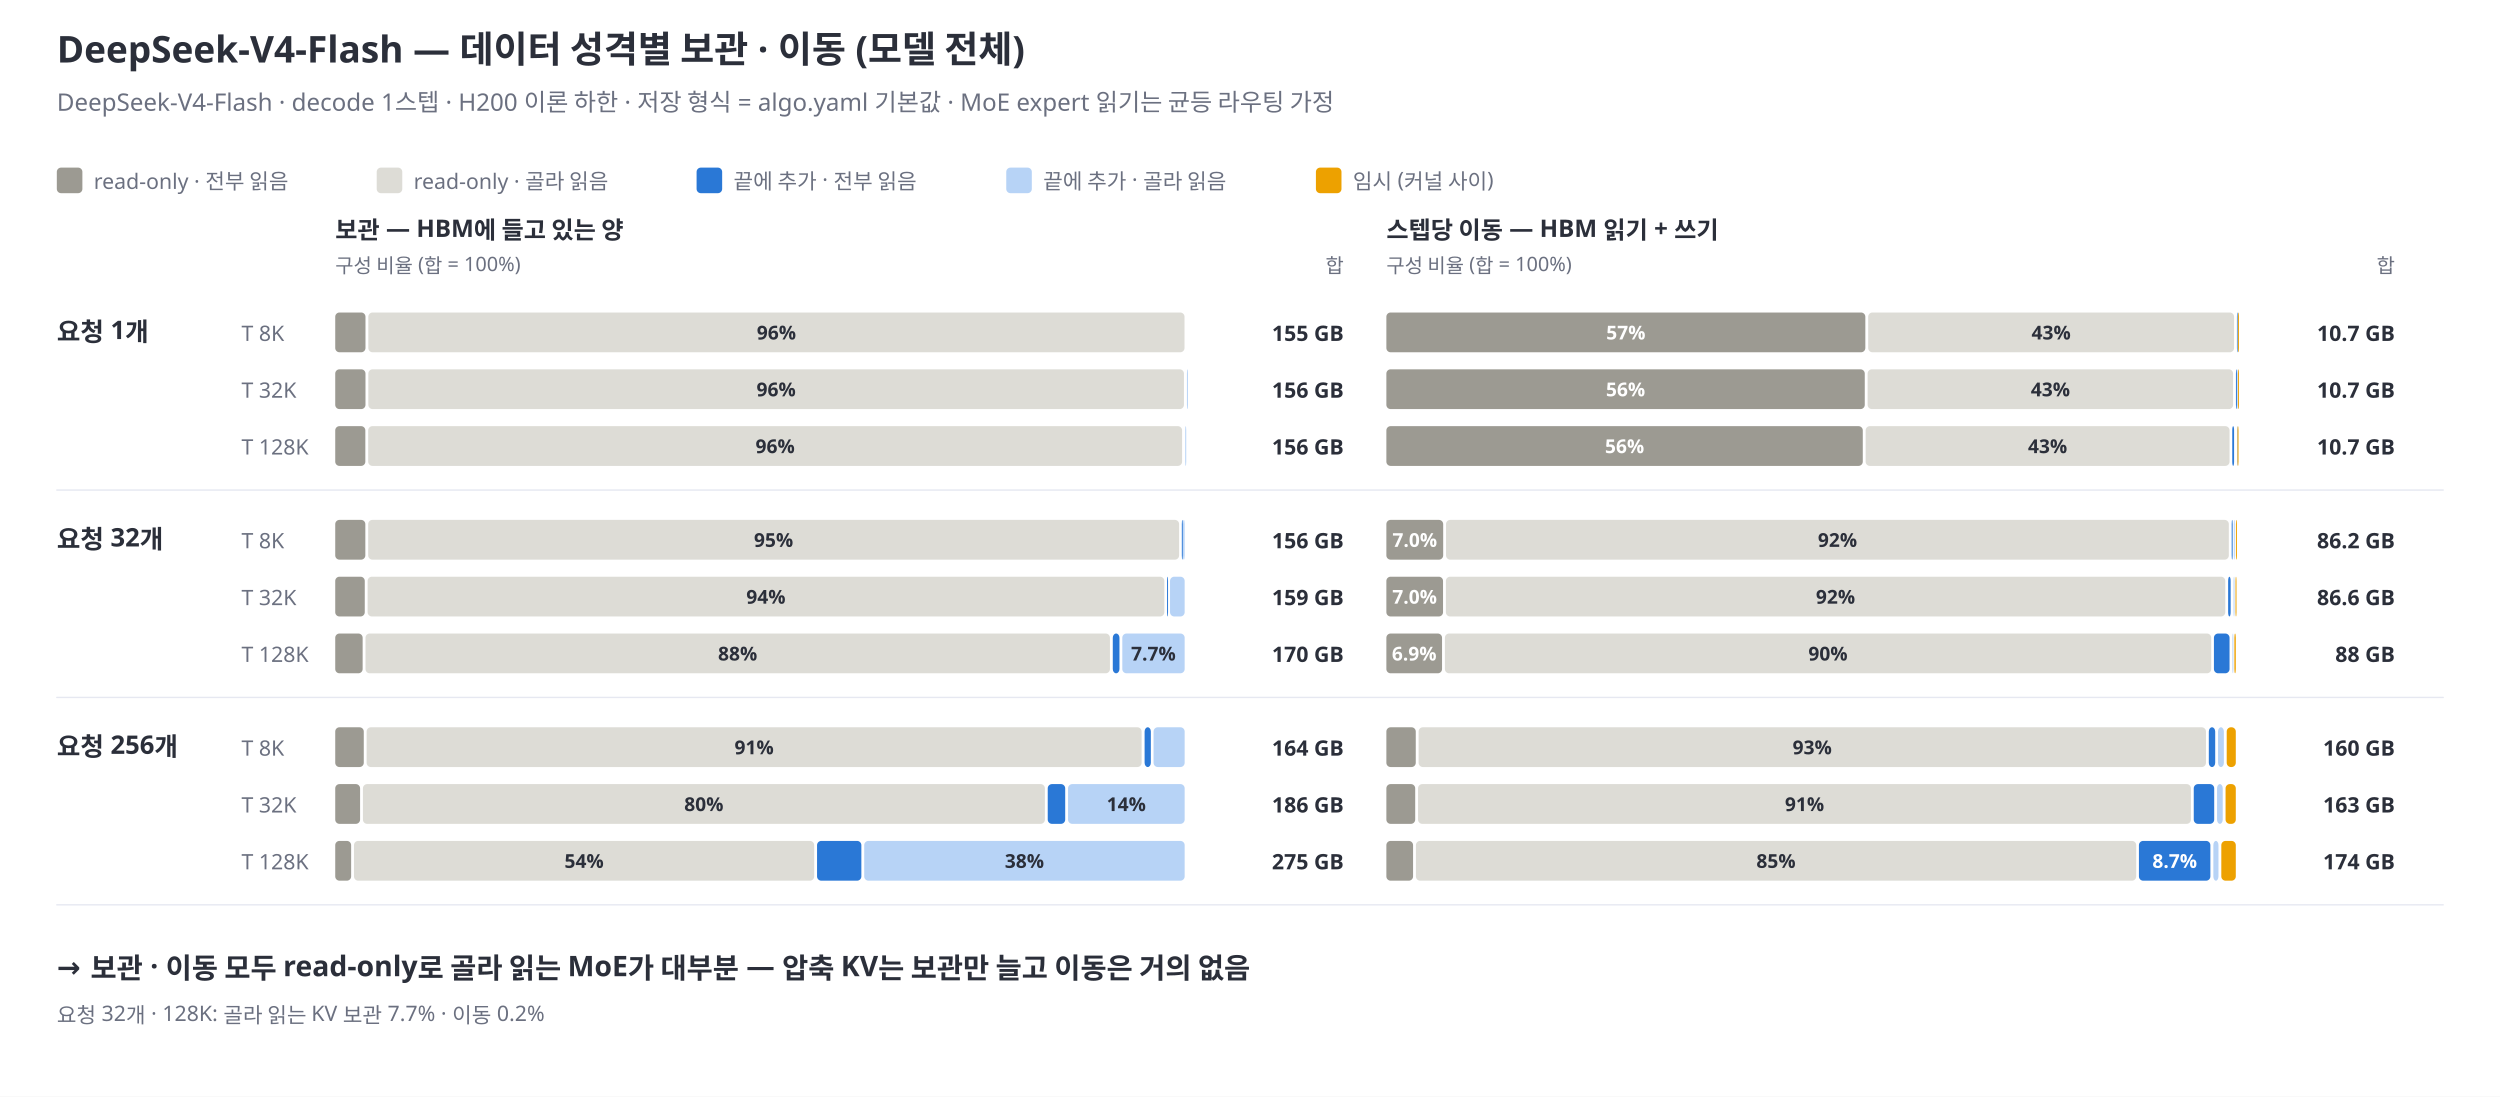
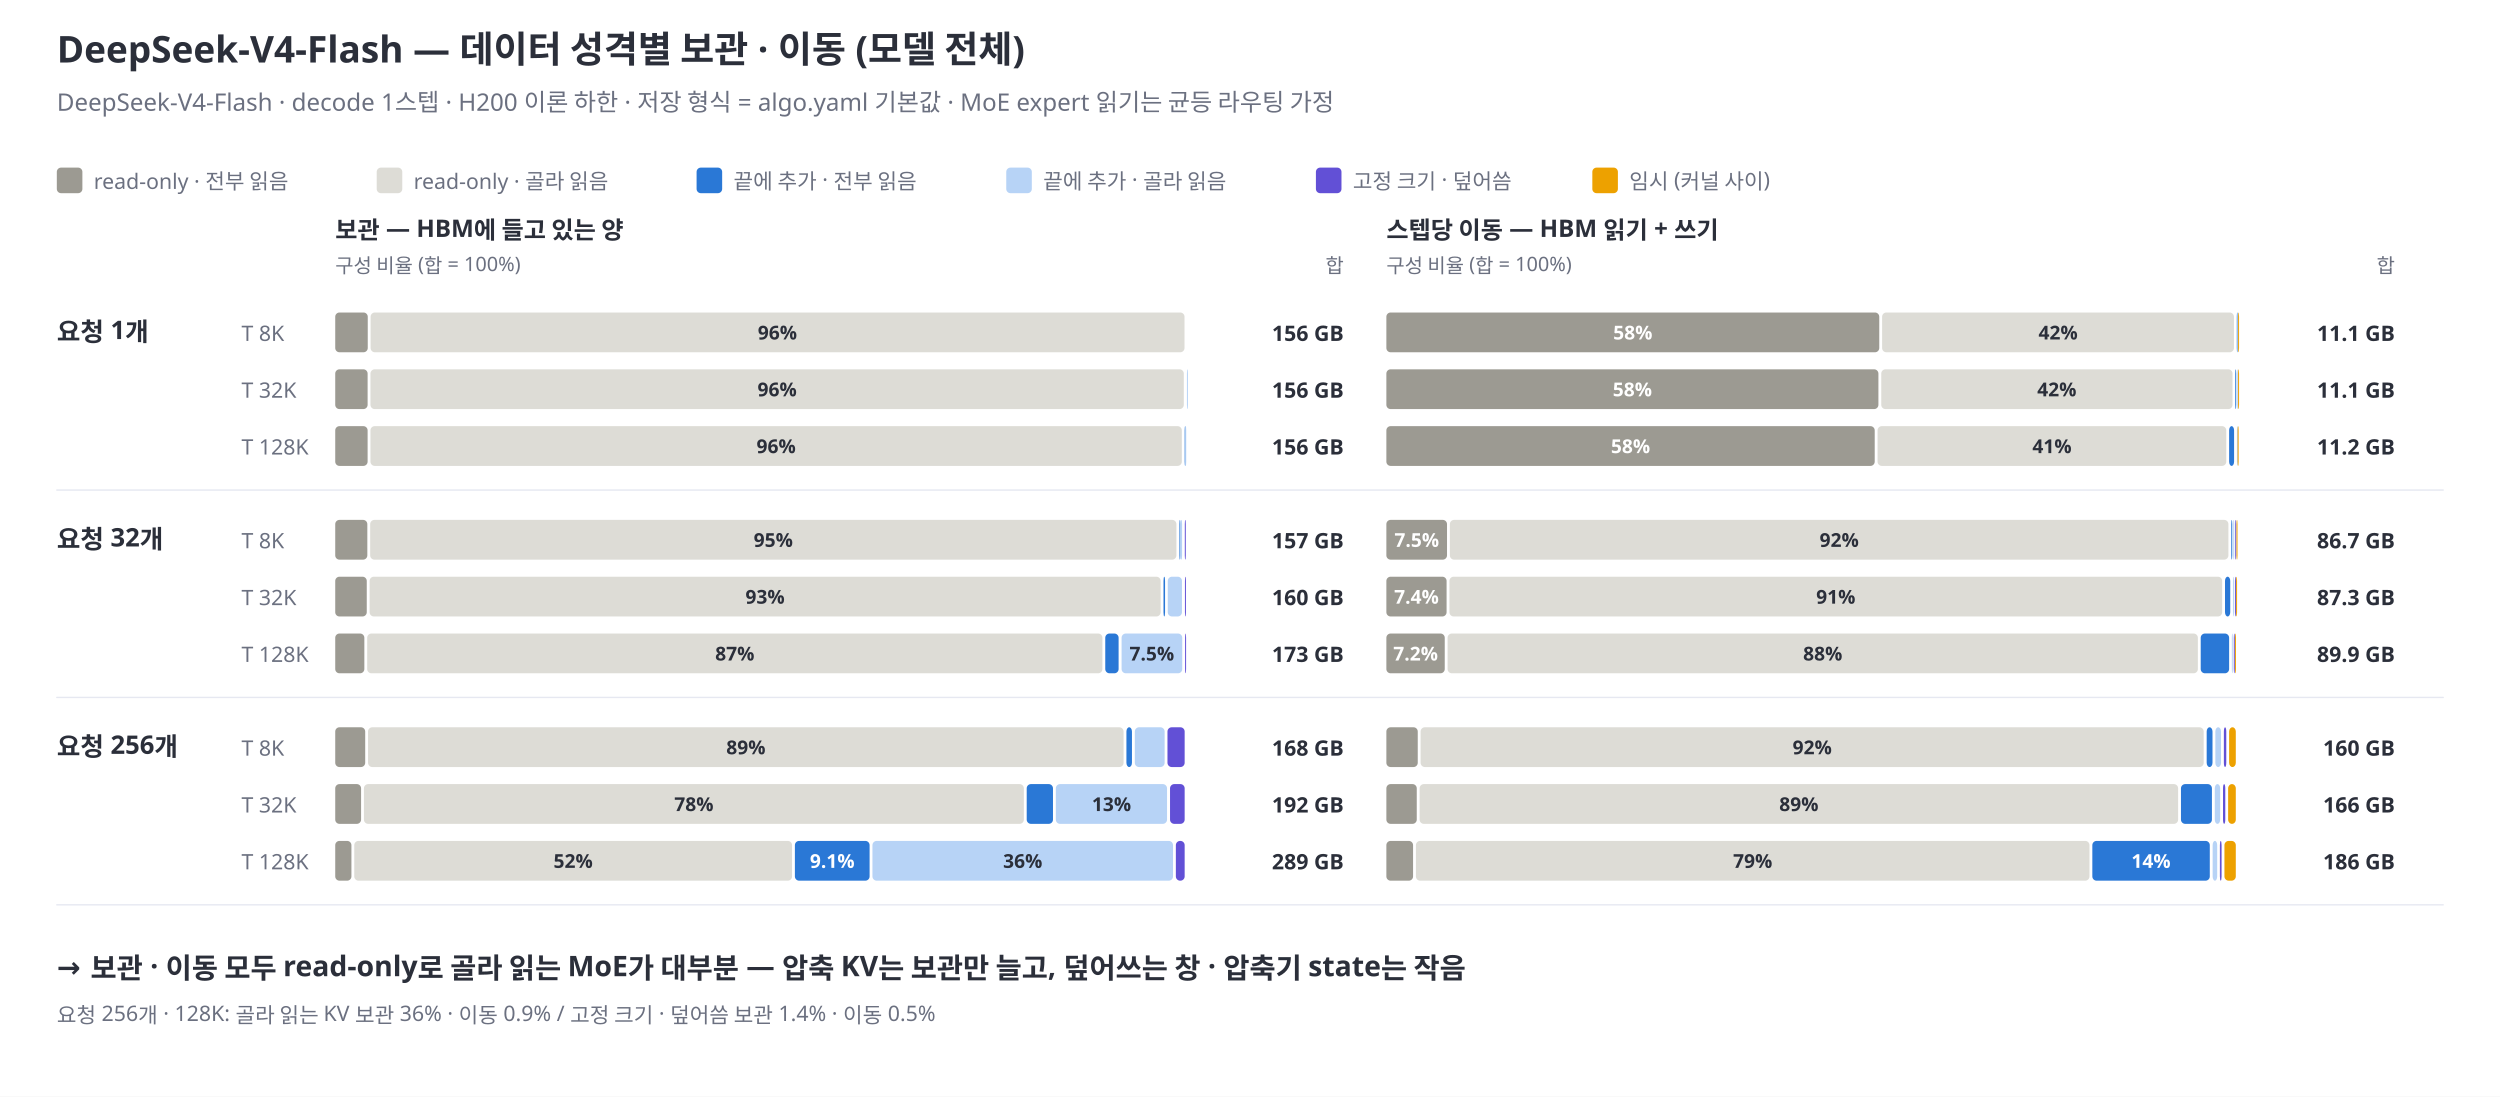
<svg xmlns="http://www.w3.org/2000/svg" viewBox="0 0 1760 772" width="1760" height="772">
  <rect width="100%" height="100%" fill="#ffffff" />
  <text x="40.0" y="44.0" font-family="'Noto Sans KR','Malgun Gothic',sans-serif" font-size="26" text-anchor="start" font-weight="700" fill="#2b2f3a">DeepSeek-V4-Flash — 데이터 성격별 보관 · 이동 (모델 전체)</text>
  <text x="40.0" y="78.0" font-family="'Noto Sans KR','Malgun Gothic',sans-serif" font-size="17" text-anchor="start" font-weight="400" fill="#6b7080">DeepSeek-V4-Flash · decode 1스텝 · H200 이론 하한 · 저장 형식 = algo.yaml 기본값 · MoE expert 읽기는 균등 라우팅 가정</text>
  <rect x="40.0" y="118.0" width="18.0" height="18.0" rx="3" fill="#9c9a92" stroke="none" stroke-width="1" />
  <text x="66.0" y="133.0" font-family="'Noto Sans KR','Malgun Gothic',sans-serif" font-size="15" text-anchor="start" font-weight="400" fill="#6b7080">read-only · 전부 읽음</text>
  <rect x="265.2" y="118.0" width="18.0" height="18.0" rx="3" fill="#dddcd6" stroke="none" stroke-width="1" />
  <text x="291.2" y="133.0" font-family="'Noto Sans KR','Malgun Gothic',sans-serif" font-size="15" text-anchor="start" font-weight="400" fill="#6b7080">read-only · 골라 읽음</text>
  <rect x="490.4" y="118.0" width="18.0" height="18.0" rx="3" fill="#2a78d6" stroke="none" stroke-width="1" />
  <text x="516.4" y="133.0" font-family="'Noto Sans KR','Malgun Gothic',sans-serif" font-size="15" text-anchor="start" font-weight="400" fill="#6b7080">끝에 추가 · 전부 읽음</text>
  <rect x="708.4" y="118.0" width="18.0" height="18.0" rx="3" fill="#b7d3f6" stroke="none" stroke-width="1" />
  <text x="734.4" y="133.0" font-family="'Noto Sans KR','Malgun Gothic',sans-serif" font-size="15" text-anchor="start" font-weight="400" fill="#6b7080">끝에 추가 · 골라 읽음</text>
-   <rect x="926.4" y="118.0" width="18.0" height="18.0" rx="3" fill="#eda100" stroke="none" stroke-width="1" />
-   <text x="952.4" y="133.0" font-family="'Noto Sans KR','Malgun Gothic',sans-serif" font-size="15" text-anchor="start" font-weight="400" fill="#6b7080">임시 (커널 사이)</text>
+   <rect x="926.4" y="118.0" width="18.0" height="18.0" rx="3" fill="#6250d6" stroke="none" stroke-width="1" />
+   <text x="952.4" y="133.0" font-family="'Noto Sans KR','Malgun Gothic',sans-serif" font-size="15" text-anchor="start" font-weight="400" fill="#6b7080">고정 크기 · 덮어씀</text>
+   <rect x="1121.0" y="118.0" width="18.0" height="18.0" rx="3" fill="#eda100" stroke="none" stroke-width="1" />
+   <text x="1147.0" y="133.0" font-family="'Noto Sans KR','Malgun Gothic',sans-serif" font-size="15" text-anchor="start" font-weight="400" fill="#6b7080">임시 (커널 사이)</text>
  <text x="236.0" y="168.0" font-family="'Noto Sans KR','Malgun Gothic',sans-serif" font-size="17" text-anchor="start" font-weight="700" fill="#2b2f3a">보관 — HBM에 들고 있는 양</text>
  <text x="236.0" y="192.0" font-family="'Noto Sans KR','Malgun Gothic',sans-serif" font-size="14" text-anchor="start" font-weight="400" fill="#6b7080">구성 비율 (합 = 100%)</text>
  <text x="976.0" y="168.0" font-family="'Noto Sans KR','Malgun Gothic',sans-serif" font-size="17" text-anchor="start" font-weight="700" fill="#2b2f3a">스텝당 이동 — HBM 읽기 + 쓰기</text>
  <text x="976.0" y="192.0" font-family="'Noto Sans KR','Malgun Gothic',sans-serif" font-size="14" text-anchor="start" font-weight="400" fill="#6b7080">구성 비율 (합 = 100%)</text>
  <text x="946.0" y="192.0" font-family="'Noto Sans KR','Malgun Gothic',sans-serif" font-size="14" text-anchor="end" font-weight="400" fill="#6b7080">합</text>
  <text x="1686.0" y="192.0" font-family="'Noto Sans KR','Malgun Gothic',sans-serif" font-size="14" text-anchor="end" font-weight="400" fill="#6b7080">합</text>
  <text x="40.0" y="240.0" font-family="'Noto Sans KR','Malgun Gothic',sans-serif" font-size="18" text-anchor="start" font-weight="700" fill="#2b2f3a">요청 1개</text>
-   <rect x="236.0" y="220.0" width="21.3" height="28.0" rx="3" fill="#9c9a92" stroke="none" stroke-width="1" />
-   <rect x="259.3" y="220.0" width="574.6" height="28.0" rx="3" fill="#dddcd6" stroke="none" stroke-width="1" />
-   <text x="546.6" y="239.0" font-family="'Noto Sans KR','Malgun Gothic',sans-serif" font-size="13.5" text-anchor="middle" font-weight="700" fill="#2b2f3a">96%</text>
-   <text x="946.0" y="240.0" font-family="'Noto Sans KR','Malgun Gothic',sans-serif" font-size="15" text-anchor="end" font-weight="700" fill="#2b2f3a">155 GB</text>
-   <rect x="976.0" y="220.0" width="337.2" height="28.0" rx="3" fill="#9c9a92" stroke="none" stroke-width="1" />
-   <text x="1144.6" y="239.0" font-family="'Noto Sans KR','Malgun Gothic',sans-serif" font-size="13.5" text-anchor="middle" font-weight="700" fill="#ffffff">57%</text>
-   <rect x="1315.2" y="220.0" width="257.6" height="28.0" rx="3" fill="#dddcd6" stroke="none" stroke-width="1" />
-   <text x="1444.0" y="239.0" font-family="'Noto Sans KR','Malgun Gothic',sans-serif" font-size="13.5" text-anchor="middle" font-weight="700" fill="#2b2f3a">43%</text>
-   <rect x="1574.8" y="220.0" width="0.7" height="28.0" rx="3" fill="#2a78d6" stroke="none" stroke-width="1" />
-   <rect x="1575.2" y="220.0" width="0.7" height="28.0" rx="3" fill="#b7d3f6" stroke="none" stroke-width="1" />
-   <rect x="1575.5" y="220.0" width="0.7" height="28.0" rx="3" fill="#eda100" stroke="none" stroke-width="1" />
-   <text x="1686.0" y="240.0" font-family="'Noto Sans KR','Malgun Gothic',sans-serif" font-size="15" text-anchor="end" font-weight="700" fill="#2b2f3a">10.7 GB</text>
+   <rect x="236.0" y="220.0" width="22.9" height="28.0" rx="3" fill="#9c9a92" stroke="none" stroke-width="1" />
+   <rect x="260.9" y="220.0" width="573.0" height="28.0" rx="3" fill="#dddcd6" stroke="none" stroke-width="1" />
+   <text x="547.3" y="239.0" font-family="'Noto Sans KR','Malgun Gothic',sans-serif" font-size="13.5" text-anchor="middle" font-weight="700" fill="#2b2f3a">96%</text>
+   <text x="946.0" y="240.0" font-family="'Noto Sans KR','Malgun Gothic',sans-serif" font-size="15" text-anchor="end" font-weight="700" fill="#2b2f3a">156 GB</text>
+   <rect x="976.0" y="220.0" width="347.0" height="28.0" rx="3" fill="#9c9a92" stroke="none" stroke-width="1" />
+   <text x="1149.5" y="239.0" font-family="'Noto Sans KR','Malgun Gothic',sans-serif" font-size="13.5" text-anchor="middle" font-weight="700" fill="#ffffff">58%</text>
+   <rect x="1325.0" y="220.0" width="247.7" height="28.0" rx="3" fill="#dddcd6" stroke="none" stroke-width="1" />
+   <text x="1448.9" y="239.0" font-family="'Noto Sans KR','Malgun Gothic',sans-serif" font-size="13.5" text-anchor="middle" font-weight="700" fill="#2b2f3a">42%</text>
+   <rect x="1574.7" y="220.0" width="0.7" height="28.0" rx="3" fill="#2a78d6" stroke="none" stroke-width="1" />
+   <rect x="1575.1" y="220.0" width="0.7" height="28.0" rx="3" fill="#b7d3f6" stroke="none" stroke-width="1" />
+   <rect x="1575.6" y="220.0" width="0.7" height="28.0" rx="3" fill="#eda100" stroke="none" stroke-width="1" />
+   <text x="1686.0" y="240.0" font-family="'Noto Sans KR','Malgun Gothic',sans-serif" font-size="15" text-anchor="end" font-weight="700" fill="#2b2f3a">11.1 GB</text>
  <text x="170.0" y="240.0" font-family="'Noto Sans KR','Malgun Gothic',sans-serif" font-size="15" text-anchor="start" font-weight="400" fill="#6b7080">T 8K</text>
-   <rect x="236.0" y="260.0" width="21.3" height="28.0" rx="3" fill="#9c9a92" stroke="none" stroke-width="1" />
-   <rect x="259.3" y="260.0" width="574.2" height="28.0" rx="3" fill="#dddcd6" stroke="none" stroke-width="1" />
-   <text x="546.4" y="279.0" font-family="'Noto Sans KR','Malgun Gothic',sans-serif" font-size="13.5" text-anchor="middle" font-weight="700" fill="#2b2f3a">96%</text>
+   <rect x="236.0" y="260.0" width="22.8" height="28.0" rx="3" fill="#9c9a92" stroke="none" stroke-width="1" />
+   <rect x="260.8" y="260.0" width="572.6" height="28.0" rx="3" fill="#dddcd6" stroke="none" stroke-width="1" />
+   <text x="547.1" y="279.0" font-family="'Noto Sans KR','Malgun Gothic',sans-serif" font-size="13.5" text-anchor="middle" font-weight="700" fill="#2b2f3a">96%</text>
  <rect x="835.6" y="260.0" width="0.7" height="28.0" rx="3" fill="#b7d3f6" stroke="none" stroke-width="1" />
  <text x="946.0" y="280.0" font-family="'Noto Sans KR','Malgun Gothic',sans-serif" font-size="15" text-anchor="end" font-weight="700" fill="#2b2f3a">156 GB</text>
-   <rect x="976.0" y="260.0" width="336.8" height="28.0" rx="3" fill="#9c9a92" stroke="none" stroke-width="1" />
-   <text x="1144.4" y="279.0" font-family="'Noto Sans KR','Malgun Gothic',sans-serif" font-size="13.5" text-anchor="middle" font-weight="700" fill="#ffffff">56%</text>
-   <rect x="1314.8" y="260.0" width="257.3" height="28.0" rx="3" fill="#dddcd6" stroke="none" stroke-width="1" />
-   <text x="1443.5" y="279.0" font-family="'Noto Sans KR','Malgun Gothic',sans-serif" font-size="13.5" text-anchor="middle" font-weight="700" fill="#2b2f3a">43%</text>
-   <rect x="1574.1" y="260.0" width="0.7" height="28.0" rx="3" fill="#2a78d6" stroke="none" stroke-width="1" />
-   <rect x="1575.1" y="260.0" width="0.7" height="28.0" rx="3" fill="#b7d3f6" stroke="none" stroke-width="1" />
-   <rect x="1575.5" y="260.0" width="0.7" height="28.0" rx="3" fill="#eda100" stroke="none" stroke-width="1" />
-   <text x="1686.0" y="280.0" font-family="'Noto Sans KR','Malgun Gothic',sans-serif" font-size="15" text-anchor="end" font-weight="700" fill="#2b2f3a">10.7 GB</text>
+   <rect x="976.0" y="260.0" width="346.4" height="28.0" rx="3" fill="#9c9a92" stroke="none" stroke-width="1" />
+   <text x="1149.2" y="279.0" font-family="'Noto Sans KR','Malgun Gothic',sans-serif" font-size="13.5" text-anchor="middle" font-weight="700" fill="#ffffff">58%</text>
+   <rect x="1324.4" y="260.0" width="247.3" height="28.0" rx="3" fill="#dddcd6" stroke="none" stroke-width="1" />
+   <text x="1448.0" y="279.0" font-family="'Noto Sans KR','Malgun Gothic',sans-serif" font-size="13.5" text-anchor="middle" font-weight="700" fill="#2b2f3a">42%</text>
+   <rect x="1573.6" y="260.0" width="0.7" height="28.0" rx="3" fill="#2a78d6" stroke="none" stroke-width="1" />
+   <rect x="1575.0" y="260.0" width="0.7" height="28.0" rx="3" fill="#b7d3f6" stroke="none" stroke-width="1" />
+   <rect x="1575.6" y="260.0" width="0.7" height="28.0" rx="3" fill="#eda100" stroke="none" stroke-width="1" />
+   <text x="1686.0" y="280.0" font-family="'Noto Sans KR','Malgun Gothic',sans-serif" font-size="15" text-anchor="end" font-weight="700" fill="#2b2f3a">11.1 GB</text>
  <text x="170.0" y="280.0" font-family="'Noto Sans KR','Malgun Gothic',sans-serif" font-size="15" text-anchor="start" font-weight="400" fill="#6b7080">T 32K</text>
-   <rect x="236.0" y="300.0" width="21.2" height="28.0" rx="3" fill="#9c9a92" stroke="none" stroke-width="1" />
-   <rect x="259.2" y="300.0" width="573.0" height="28.0" rx="3" fill="#dddcd6" stroke="none" stroke-width="1" />
-   <text x="545.7" y="319.0" font-family="'Noto Sans KR','Malgun Gothic',sans-serif" font-size="13.5" text-anchor="middle" font-weight="700" fill="#2b2f3a">96%</text>
+   <rect x="236.0" y="300.0" width="22.8" height="28.0" rx="3" fill="#9c9a92" stroke="none" stroke-width="1" />
+   <rect x="260.8" y="300.0" width="571.2" height="28.0" rx="3" fill="#dddcd6" stroke="none" stroke-width="1" />
+   <text x="546.4" y="319.0" font-family="'Noto Sans KR','Malgun Gothic',sans-serif" font-size="13.5" text-anchor="middle" font-weight="700" fill="#2b2f3a">96%</text>
+   <rect x="834.0" y="300.0" width="0.7" height="28.0" rx="3" fill="#2a78d6" stroke="none" stroke-width="1" />
  <rect x="834.4" y="300.0" width="0.7" height="28.0" rx="3" fill="#b7d3f6" stroke="none" stroke-width="1" />
  <text x="946.0" y="320.0" font-family="'Noto Sans KR','Malgun Gothic',sans-serif" font-size="15" text-anchor="end" font-weight="700" fill="#2b2f3a">156 GB</text>
-   <rect x="976.0" y="300.0" width="335.4" height="28.0" rx="3" fill="#9c9a92" stroke="none" stroke-width="1" />
-   <text x="1143.7" y="319.0" font-family="'Noto Sans KR','Malgun Gothic',sans-serif" font-size="13.5" text-anchor="middle" font-weight="700" fill="#ffffff">56%</text>
-   <rect x="1313.4" y="300.0" width="256.2" height="28.0" rx="3" fill="#dddcd6" stroke="none" stroke-width="1" />
-   <text x="1441.5" y="319.0" font-family="'Noto Sans KR','Malgun Gothic',sans-serif" font-size="13.5" text-anchor="middle" font-weight="700" fill="#2b2f3a">43%</text>
-   <rect x="1571.5" y="300.0" width="1.3" height="28.0" rx="3" fill="#2a78d6" stroke="none" stroke-width="1" />
-   <rect x="1574.9" y="300.0" width="0.7" height="28.0" rx="3" fill="#b7d3f6" stroke="none" stroke-width="1" />
-   <rect x="1575.2" y="300.0" width="0.7" height="28.0" rx="3" fill="#eda100" stroke="none" stroke-width="1" />
-   <text x="1686.0" y="320.0" font-family="'Noto Sans KR','Malgun Gothic',sans-serif" font-size="15" text-anchor="end" font-weight="700" fill="#2b2f3a">10.7 GB</text>
+   <rect x="976.0" y="300.0" width="343.8" height="28.0" rx="3" fill="#9c9a92" stroke="none" stroke-width="1" />
+   <text x="1147.9" y="319.0" font-family="'Noto Sans KR','Malgun Gothic',sans-serif" font-size="13.5" text-anchor="middle" font-weight="700" fill="#ffffff">58%</text>
+   <rect x="1321.8" y="300.0" width="245.5" height="28.0" rx="3" fill="#dddcd6" stroke="none" stroke-width="1" />
+   <text x="1444.6" y="319.0" font-family="'Noto Sans KR','Malgun Gothic',sans-serif" font-size="13.5" text-anchor="middle" font-weight="700" fill="#2b2f3a">41%</text>
+   <rect x="1569.3" y="300.0" width="3.5" height="28.0" rx="3" fill="#2a78d6" stroke="none" stroke-width="1" />
+   <rect x="1574.8" y="300.0" width="0.7" height="28.0" rx="3" fill="#b7d3f6" stroke="none" stroke-width="1" />
+   <rect x="1575.3" y="300.0" width="0.7" height="28.0" rx="3" fill="#eda100" stroke="none" stroke-width="1" />
+   <text x="1686.0" y="320.0" font-family="'Noto Sans KR','Malgun Gothic',sans-serif" font-size="15" text-anchor="end" font-weight="700" fill="#2b2f3a">11.2 GB</text>
  <text x="170.0" y="320.0" font-family="'Noto Sans KR','Malgun Gothic',sans-serif" font-size="15" text-anchor="start" font-weight="400" fill="#6b7080">T 128K</text>
  <line x1="40.0" y1="345.0" x2="1720.0" y2="345.0" stroke="#e6e8f1" stroke-width="1" stroke-linecap="round" />
  <text x="40.0" y="386.0" font-family="'Noto Sans KR','Malgun Gothic',sans-serif" font-size="18" text-anchor="start" font-weight="700" fill="#2b2f3a">요청 32개</text>
-   <rect x="236.0" y="366.0" width="21.2" height="28.0" rx="3" fill="#9c9a92" stroke="none" stroke-width="1" />
-   <rect x="259.2" y="366.0" width="570.9" height="28.0" rx="3" fill="#dddcd6" stroke="none" stroke-width="1" />
-   <text x="544.6" y="385.0" font-family="'Noto Sans KR','Malgun Gothic',sans-serif" font-size="13.5" text-anchor="middle" font-weight="700" fill="#2b2f3a">95%</text>
-   <rect x="832.0" y="366.0" width="0.7" height="28.0" rx="3" fill="#2a78d6" stroke="none" stroke-width="1" />
-   <rect x="832.9" y="366.0" width="1.1" height="28.0" rx="3" fill="#b7d3f6" stroke="none" stroke-width="1" />
-   <text x="946.0" y="386.0" font-family="'Noto Sans KR','Malgun Gothic',sans-serif" font-size="15" text-anchor="end" font-weight="700" fill="#2b2f3a">156 GB</text>
-   <rect x="976.0" y="366.0" width="40.0" height="28.0" rx="3" fill="#9c9a92" stroke="none" stroke-width="1" />
-   <text x="996.0" y="385.0" font-family="'Noto Sans KR','Malgun Gothic',sans-serif" font-size="13.5" text-anchor="middle" font-weight="700" fill="#ffffff">7.0%</text>
-   <rect x="1018.0" y="366.0" width="551.1" height="28.0" rx="3" fill="#dddcd6" stroke="none" stroke-width="1" />
-   <text x="1293.6" y="385.0" font-family="'Noto Sans KR','Malgun Gothic',sans-serif" font-size="13.5" text-anchor="middle" font-weight="700" fill="#2b2f3a">92%</text>
-   <rect x="1571.1" y="366.0" width="0.7" height="28.0" rx="3" fill="#2a78d6" stroke="none" stroke-width="1" />
-   <rect x="1572.6" y="366.0" width="0.7" height="28.0" rx="3" fill="#b7d3f6" stroke="none" stroke-width="1" />
-   <rect x="1574.1" y="366.0" width="0.7" height="28.0" rx="3" fill="#eda100" stroke="none" stroke-width="1" />
-   <text x="1686.0" y="386.0" font-family="'Noto Sans KR','Malgun Gothic',sans-serif" font-size="15" text-anchor="end" font-weight="700" fill="#2b2f3a">86.2 GB</text>
+   <rect x="236.0" y="366.0" width="22.6" height="28.0" rx="3" fill="#9c9a92" stroke="none" stroke-width="1" />
+   <rect x="260.6" y="366.0" width="567.6" height="28.0" rx="3" fill="#dddcd6" stroke="none" stroke-width="1" />
+   <text x="544.4" y="385.0" font-family="'Noto Sans KR','Malgun Gothic',sans-serif" font-size="13.5" text-anchor="middle" font-weight="700" fill="#2b2f3a">95%</text>
+   <rect x="830.3" y="366.0" width="0.7" height="28.0" rx="3" fill="#2a78d6" stroke="none" stroke-width="1" />
+   <rect x="831.1" y="366.0" width="1.1" height="28.0" rx="3" fill="#b7d3f6" stroke="none" stroke-width="1" />
+   <rect x="834.1" y="366.0" width="0.7" height="28.0" rx="3" fill="#6250d6" stroke="none" stroke-width="1" />
+   <text x="946.0" y="386.0" font-family="'Noto Sans KR','Malgun Gothic',sans-serif" font-size="15" text-anchor="end" font-weight="700" fill="#2b2f3a">157 GB</text>
+   <rect x="976.0" y="366.0" width="42.7" height="28.0" rx="3" fill="#9c9a92" stroke="none" stroke-width="1" />
+   <text x="997.4" y="385.0" font-family="'Noto Sans KR','Malgun Gothic',sans-serif" font-size="13.5" text-anchor="middle" font-weight="700" fill="#ffffff">7.5%</text>
+   <rect x="1020.7" y="366.0" width="548.1" height="28.0" rx="3" fill="#dddcd6" stroke="none" stroke-width="1" />
+   <text x="1294.8" y="385.0" font-family="'Noto Sans KR','Malgun Gothic',sans-serif" font-size="13.5" text-anchor="middle" font-weight="700" fill="#2b2f3a">92%</text>
+   <rect x="1570.8" y="366.0" width="0.7" height="28.0" rx="3" fill="#2a78d6" stroke="none" stroke-width="1" />
+   <rect x="1572.2" y="366.0" width="0.7" height="28.0" rx="3" fill="#b7d3f6" stroke="none" stroke-width="1" />
+   <rect x="1573.6" y="366.0" width="0.7" height="28.0" rx="3" fill="#6250d6" stroke="none" stroke-width="1" />
+   <rect x="1574.5" y="366.0" width="0.7" height="28.0" rx="3" fill="#eda100" stroke="none" stroke-width="1" />
+   <text x="1686.0" y="386.0" font-family="'Noto Sans KR','Malgun Gothic',sans-serif" font-size="15" text-anchor="end" font-weight="700" fill="#2b2f3a">86.7 GB</text>
  <text x="170.0" y="386.0" font-family="'Noto Sans KR','Malgun Gothic',sans-serif" font-size="15" text-anchor="start" font-weight="400" fill="#6b7080">T 8K</text>
-   <rect x="236.0" y="406.0" width="20.8" height="28.0" rx="3" fill="#9c9a92" stroke="none" stroke-width="1" />
-   <rect x="258.8" y="406.0" width="560.9" height="28.0" rx="3" fill="#dddcd6" stroke="none" stroke-width="1" />
-   <text x="539.2" y="425.0" font-family="'Noto Sans KR','Malgun Gothic',sans-serif" font-size="13.5" text-anchor="middle" font-weight="700" fill="#2b2f3a">94%</text>
-   <rect x="821.6" y="406.0" width="0.7" height="28.0" rx="3" fill="#2a78d6" stroke="none" stroke-width="1" />
-   <rect x="823.7" y="406.0" width="10.3" height="28.0" rx="3" fill="#b7d3f6" stroke="none" stroke-width="1" />
-   <text x="946.0" y="426.0" font-family="'Noto Sans KR','Malgun Gothic',sans-serif" font-size="15" text-anchor="end" font-weight="700" fill="#2b2f3a">159 GB</text>
-   <rect x="976.0" y="406.0" width="39.9" height="28.0" rx="3" fill="#9c9a92" stroke="none" stroke-width="1" />
-   <text x="995.9" y="425.0" font-family="'Noto Sans KR','Malgun Gothic',sans-serif" font-size="13.5" text-anchor="middle" font-weight="700" fill="#ffffff">7.0%</text>
-   <rect x="1017.9" y="406.0" width="548.7" height="28.0" rx="3" fill="#dddcd6" stroke="none" stroke-width="1" />
-   <text x="1292.2" y="425.0" font-family="'Noto Sans KR','Malgun Gothic',sans-serif" font-size="13.5" text-anchor="middle" font-weight="700" fill="#2b2f3a">92%</text>
-   <rect x="1568.6" y="406.0" width="1.8" height="28.0" rx="3" fill="#2a78d6" stroke="none" stroke-width="1" />
-   <rect x="1572.4" y="406.0" width="0.7" height="28.0" rx="3" fill="#b7d3f6" stroke="none" stroke-width="1" />
-   <rect x="1573.8" y="406.0" width="0.7" height="28.0" rx="3" fill="#eda100" stroke="none" stroke-width="1" />
-   <text x="1686.0" y="426.0" font-family="'Noto Sans KR','Malgun Gothic',sans-serif" font-size="15" text-anchor="end" font-weight="700" fill="#2b2f3a">86.6 GB</text>
+   <rect x="236.0" y="406.0" width="22.2" height="28.0" rx="3" fill="#9c9a92" stroke="none" stroke-width="1" />
+   <rect x="260.2" y="406.0" width="556.9" height="28.0" rx="3" fill="#dddcd6" stroke="none" stroke-width="1" />
+   <text x="538.6" y="425.0" font-family="'Noto Sans KR','Malgun Gothic',sans-serif" font-size="13.5" text-anchor="middle" font-weight="700" fill="#2b2f3a">93%</text>
+   <rect x="819.1" y="406.0" width="1.1" height="28.0" rx="3" fill="#2a78d6" stroke="none" stroke-width="1" />
+   <rect x="822.1" y="406.0" width="10.0" height="28.0" rx="3" fill="#b7d3f6" stroke="none" stroke-width="1" />
+   <rect x="834.2" y="406.0" width="0.7" height="28.0" rx="3" fill="#6250d6" stroke="none" stroke-width="1" />
+   <text x="946.0" y="426.0" font-family="'Noto Sans KR','Malgun Gothic',sans-serif" font-size="15" text-anchor="end" font-weight="700" fill="#2b2f3a">160 GB</text>
+   <rect x="976.0" y="406.0" width="42.4" height="28.0" rx="3" fill="#9c9a92" stroke="none" stroke-width="1" />
+   <text x="997.2" y="425.0" font-family="'Noto Sans KR','Malgun Gothic',sans-serif" font-size="13.5" text-anchor="middle" font-weight="700" fill="#ffffff">7.4%</text>
+   <rect x="1020.4" y="406.0" width="544.0" height="28.0" rx="3" fill="#dddcd6" stroke="none" stroke-width="1" />
+   <text x="1292.4" y="425.0" font-family="'Noto Sans KR','Malgun Gothic',sans-serif" font-size="13.5" text-anchor="middle" font-weight="700" fill="#2b2f3a">91%</text>
+   <rect x="1566.4" y="406.0" width="3.7" height="28.0" rx="3" fill="#2a78d6" stroke="none" stroke-width="1" />
+   <rect x="1572.0" y="406.0" width="0.7" height="28.0" rx="3" fill="#b7d3f6" stroke="none" stroke-width="1" />
+   <rect x="1573.4" y="406.0" width="0.7" height="28.0" rx="3" fill="#6250d6" stroke="none" stroke-width="1" />
+   <rect x="1574.2" y="406.0" width="0.7" height="28.0" rx="3" fill="#eda100" stroke="none" stroke-width="1" />
+   <text x="1686.0" y="426.0" font-family="'Noto Sans KR','Malgun Gothic',sans-serif" font-size="15" text-anchor="end" font-weight="700" fill="#2b2f3a">87.3 GB</text>
  <text x="170.0" y="426.0" font-family="'Noto Sans KR','Malgun Gothic',sans-serif" font-size="15" text-anchor="start" font-weight="400" fill="#6b7080">T 32K</text>
-   <rect x="236.0" y="446.0" width="19.3" height="28.0" rx="3" fill="#9c9a92" stroke="none" stroke-width="1" />
-   <rect x="257.3" y="446.0" width="524.1" height="28.0" rx="3" fill="#dddcd6" stroke="none" stroke-width="1" />
-   <text x="519.3" y="465.0" font-family="'Noto Sans KR','Malgun Gothic',sans-serif" font-size="13.5" text-anchor="middle" font-weight="700" fill="#2b2f3a">88%</text>
-   <rect x="783.4" y="446.0" width="4.7" height="28.0" rx="3" fill="#2a78d6" stroke="none" stroke-width="1" />
-   <rect x="790.1" y="446.0" width="43.9" height="28.0" rx="3" fill="#b7d3f6" stroke="none" stroke-width="1" />
-   <text x="812.0" y="465.0" font-family="'Noto Sans KR','Malgun Gothic',sans-serif" font-size="13.5" text-anchor="middle" font-weight="700" fill="#2b2f3a">7.7%</text>
-   <text x="946.0" y="466.0" font-family="'Noto Sans KR','Malgun Gothic',sans-serif" font-size="15" text-anchor="end" font-weight="700" fill="#2b2f3a">170 GB</text>
-   <rect x="976.0" y="446.0" width="39.2" height="28.0" rx="3" fill="#9c9a92" stroke="none" stroke-width="1" />
-   <text x="995.6" y="465.0" font-family="'Noto Sans KR','Malgun Gothic',sans-serif" font-size="13.5" text-anchor="middle" font-weight="700" fill="#ffffff">6.9%</text>
-   <rect x="1017.2" y="446.0" width="539.5" height="28.0" rx="3" fill="#dddcd6" stroke="none" stroke-width="1" />
-   <text x="1286.9" y="465.0" font-family="'Noto Sans KR','Malgun Gothic',sans-serif" font-size="13.5" text-anchor="middle" font-weight="700" fill="#2b2f3a">90%</text>
-   <rect x="1558.6" y="446.0" width="11.0" height="28.0" rx="3" fill="#2a78d6" stroke="none" stroke-width="1" />
-   <rect x="1571.6" y="446.0" width="0.7" height="28.0" rx="3" fill="#b7d3f6" stroke="none" stroke-width="1" />
-   <rect x="1573.0" y="446.0" width="1.0" height="28.0" rx="3" fill="#eda100" stroke="none" stroke-width="1" />
-   <text x="1686.0" y="466.0" font-family="'Noto Sans KR','Malgun Gothic',sans-serif" font-size="15" text-anchor="end" font-weight="700" fill="#2b2f3a">88 GB</text>
+   <rect x="236.0" y="446.0" width="20.5" height="28.0" rx="3" fill="#9c9a92" stroke="none" stroke-width="1" />
+   <rect x="258.5" y="446.0" width="517.6" height="28.0" rx="3" fill="#dddcd6" stroke="none" stroke-width="1" />
+   <text x="517.3" y="465.0" font-family="'Noto Sans KR','Malgun Gothic',sans-serif" font-size="13.5" text-anchor="middle" font-weight="700" fill="#2b2f3a">87%</text>
+   <rect x="778.1" y="446.0" width="9.4" height="28.0" rx="3" fill="#2a78d6" stroke="none" stroke-width="1" />
+   <rect x="789.6" y="446.0" width="42.7" height="28.0" rx="3" fill="#b7d3f6" stroke="none" stroke-width="1" />
+   <text x="810.9" y="465.0" font-family="'Noto Sans KR','Malgun Gothic',sans-serif" font-size="13.5" text-anchor="middle" font-weight="700" fill="#2b2f3a">7.5%</text>
+   <rect x="834.3" y="446.0" width="0.7" height="28.0" rx="3" fill="#6250d6" stroke="none" stroke-width="1" />
+   <text x="946.0" y="466.0" font-family="'Noto Sans KR','Malgun Gothic',sans-serif" font-size="15" text-anchor="end" font-weight="700" fill="#2b2f3a">173 GB</text>
+   <rect x="976.0" y="446.0" width="41.1" height="28.0" rx="3" fill="#9c9a92" stroke="none" stroke-width="1" />
+   <text x="996.6" y="465.0" font-family="'Noto Sans KR','Malgun Gothic',sans-serif" font-size="13.5" text-anchor="middle" font-weight="700" fill="#ffffff">7.2%</text>
+   <rect x="1019.1" y="446.0" width="528.2" height="28.0" rx="3" fill="#dddcd6" stroke="none" stroke-width="1" />
+   <text x="1283.2" y="465.0" font-family="'Noto Sans KR','Malgun Gothic',sans-serif" font-size="13.5" text-anchor="middle" font-weight="700" fill="#2b2f3a">88%</text>
+   <rect x="1549.3" y="446.0" width="20.0" height="28.0" rx="3" fill="#2a78d6" stroke="none" stroke-width="1" />
+   <rect x="1571.2" y="446.0" width="0.7" height="28.0" rx="3" fill="#b7d3f6" stroke="none" stroke-width="1" />
+   <rect x="1572.6" y="446.0" width="0.7" height="28.0" rx="3" fill="#6250d6" stroke="none" stroke-width="1" />
+   <rect x="1573.4" y="446.0" width="0.7" height="28.0" rx="3" fill="#eda100" stroke="none" stroke-width="1" />
+   <text x="1686.0" y="466.0" font-family="'Noto Sans KR','Malgun Gothic',sans-serif" font-size="15" text-anchor="end" font-weight="700" fill="#2b2f3a">89.9 GB</text>
  <text x="170.0" y="466.0" font-family="'Noto Sans KR','Malgun Gothic',sans-serif" font-size="15" text-anchor="start" font-weight="400" fill="#6b7080">T 128K</text>
  <line x1="40.0" y1="491.0" x2="1720.0" y2="491.0" stroke="#e6e8f1" stroke-width="1" stroke-linecap="round" />
  <text x="40.0" y="532.0" font-family="'Noto Sans KR','Malgun Gothic',sans-serif" font-size="18" text-anchor="start" font-weight="700" fill="#2b2f3a">요청 256개</text>
-   <rect x="236.0" y="512.0" width="20.1" height="28.0" rx="3" fill="#9c9a92" stroke="none" stroke-width="1" />
-   <rect x="258.1" y="512.0" width="545.6" height="28.0" rx="3" fill="#dddcd6" stroke="none" stroke-width="1" />
-   <text x="530.9" y="531.0" font-family="'Noto Sans KR','Malgun Gothic',sans-serif" font-size="13.5" text-anchor="middle" font-weight="700" fill="#2b2f3a">91%</text>
-   <rect x="805.8" y="512.0" width="4.4" height="28.0" rx="3" fill="#2a78d6" stroke="none" stroke-width="1" />
-   <rect x="812.1" y="512.0" width="21.9" height="28.0" rx="3" fill="#b7d3f6" stroke="none" stroke-width="1" />
-   <text x="946.0" y="532.0" font-family="'Noto Sans KR','Malgun Gothic',sans-serif" font-size="15" text-anchor="end" font-weight="700" fill="#2b2f3a">164 GB</text>
-   <rect x="976.0" y="512.0" width="20.7" height="28.0" rx="3" fill="#9c9a92" stroke="none" stroke-width="1" />
-   <rect x="998.7" y="512.0" width="554.3" height="28.0" rx="3" fill="#dddcd6" stroke="none" stroke-width="1" />
-   <text x="1275.8" y="531.0" font-family="'Noto Sans KR','Malgun Gothic',sans-serif" font-size="13.5" text-anchor="middle" font-weight="700" fill="#2b2f3a">93%</text>
-   <rect x="1555.0" y="512.0" width="4.5" height="28.0" rx="3" fill="#2a78d6" stroke="none" stroke-width="1" />
-   <rect x="1561.5" y="512.0" width="4.1" height="28.0" rx="3" fill="#b7d3f6" stroke="none" stroke-width="1" />
-   <rect x="1567.6" y="512.0" width="6.4" height="28.0" rx="3" fill="#eda100" stroke="none" stroke-width="1" />
+   <rect x="236.0" y="512.0" width="21.1" height="28.0" rx="3" fill="#9c9a92" stroke="none" stroke-width="1" />
+   <rect x="259.1" y="512.0" width="531.9" height="28.0" rx="3" fill="#dddcd6" stroke="none" stroke-width="1" />
+   <text x="525.1" y="531.0" font-family="'Noto Sans KR','Malgun Gothic',sans-serif" font-size="13.5" text-anchor="middle" font-weight="700" fill="#2b2f3a">89%</text>
+   <rect x="793.0" y="512.0" width="3.9" height="28.0" rx="3" fill="#2a78d6" stroke="none" stroke-width="1" />
+   <rect x="798.9" y="512.0" width="21.0" height="28.0" rx="3" fill="#b7d3f6" stroke="none" stroke-width="1" />
+   <rect x="821.9" y="512.0" width="12.1" height="28.0" rx="3" fill="#6250d6" stroke="none" stroke-width="1" />
+   <text x="946.0" y="532.0" font-family="'Noto Sans KR','Malgun Gothic',sans-serif" font-size="15" text-anchor="end" font-weight="700" fill="#2b2f3a">168 GB</text>
+   <rect x="976.0" y="512.0" width="22.1" height="28.0" rx="3" fill="#9c9a92" stroke="none" stroke-width="1" />
+   <rect x="1000.1" y="512.0" width="551.3" height="28.0" rx="3" fill="#dddcd6" stroke="none" stroke-width="1" />
+   <text x="1275.8" y="531.0" font-family="'Noto Sans KR','Malgun Gothic',sans-serif" font-size="13.5" text-anchor="middle" font-weight="700" fill="#2b2f3a">92%</text>
+   <rect x="1553.5" y="512.0" width="4.1" height="28.0" rx="3" fill="#2a78d6" stroke="none" stroke-width="1" />
+   <rect x="1559.6" y="512.0" width="4.0" height="28.0" rx="3" fill="#b7d3f6" stroke="none" stroke-width="1" />
+   <rect x="1565.6" y="512.0" width="1.7" height="28.0" rx="3" fill="#6250d6" stroke="none" stroke-width="1" />
+   <rect x="1569.3" y="512.0" width="4.7" height="28.0" rx="3" fill="#eda100" stroke="none" stroke-width="1" />
  <text x="1686.0" y="532.0" font-family="'Noto Sans KR','Malgun Gothic',sans-serif" font-size="15" text-anchor="end" font-weight="700" fill="#2b2f3a">160 GB</text>
  <text x="170.0" y="532.0" font-family="'Noto Sans KR','Malgun Gothic',sans-serif" font-size="15" text-anchor="start" font-weight="400" fill="#6b7080">T 8K</text>
-   <rect x="236.0" y="552.0" width="17.5" height="28.0" rx="3" fill="#9c9a92" stroke="none" stroke-width="1" />
-   <rect x="255.5" y="552.0" width="480.1" height="28.0" rx="3" fill="#dddcd6" stroke="none" stroke-width="1" />
-   <text x="495.5" y="571.0" font-family="'Noto Sans KR','Malgun Gothic',sans-serif" font-size="13.5" text-anchor="middle" font-weight="700" fill="#2b2f3a">80%</text>
-   <rect x="737.6" y="552.0" width="12.3" height="28.0" rx="3" fill="#2a78d6" stroke="none" stroke-width="1" />
-   <rect x="751.9" y="552.0" width="82.1" height="28.0" rx="3" fill="#b7d3f6" stroke="none" stroke-width="1" />
-   <text x="792.9" y="571.0" font-family="'Noto Sans KR','Malgun Gothic',sans-serif" font-size="13.5" text-anchor="middle" font-weight="700" fill="#2b2f3a">14%</text>
-   <text x="946.0" y="572.0" font-family="'Noto Sans KR','Malgun Gothic',sans-serif" font-size="15" text-anchor="end" font-weight="700" fill="#2b2f3a">186 GB</text>
-   <rect x="976.0" y="552.0" width="20.3" height="28.0" rx="3" fill="#9c9a92" stroke="none" stroke-width="1" />
-   <rect x="998.3" y="552.0" width="544.1" height="28.0" rx="3" fill="#dddcd6" stroke="none" stroke-width="1" />
-   <text x="1270.4" y="571.0" font-family="'Noto Sans KR','Malgun Gothic',sans-serif" font-size="13.5" text-anchor="middle" font-weight="700" fill="#2b2f3a">91%</text>
-   <rect x="1544.4" y="552.0" width="14.4" height="28.0" rx="3" fill="#2a78d6" stroke="none" stroke-width="1" />
-   <rect x="1560.8" y="552.0" width="4.0" height="28.0" rx="3" fill="#b7d3f6" stroke="none" stroke-width="1" />
-   <rect x="1566.8" y="552.0" width="7.2" height="28.0" rx="3" fill="#eda100" stroke="none" stroke-width="1" />
-   <text x="1686.0" y="572.0" font-family="'Noto Sans KR','Malgun Gothic',sans-serif" font-size="15" text-anchor="end" font-weight="700" fill="#2b2f3a">163 GB</text>
+   <rect x="236.0" y="552.0" width="18.2" height="28.0" rx="3" fill="#9c9a92" stroke="none" stroke-width="1" />
+   <rect x="256.2" y="552.0" width="464.6" height="28.0" rx="3" fill="#dddcd6" stroke="none" stroke-width="1" />
+   <text x="488.5" y="571.0" font-family="'Noto Sans KR','Malgun Gothic',sans-serif" font-size="13.5" text-anchor="middle" font-weight="700" fill="#2b2f3a">78%</text>
+   <rect x="722.8" y="552.0" width="18.5" height="28.0" rx="3" fill="#2a78d6" stroke="none" stroke-width="1" />
+   <rect x="743.3" y="552.0" width="78.3" height="28.0" rx="3" fill="#b7d3f6" stroke="none" stroke-width="1" />
+   <text x="782.5" y="571.0" font-family="'Noto Sans KR','Malgun Gothic',sans-serif" font-size="13.5" text-anchor="middle" font-weight="700" fill="#2b2f3a">13%</text>
+   <rect x="823.7" y="552.0" width="10.3" height="28.0" rx="3" fill="#6250d6" stroke="none" stroke-width="1" />
+   <text x="946.0" y="572.0" font-family="'Noto Sans KR','Malgun Gothic',sans-serif" font-size="15" text-anchor="end" font-weight="700" fill="#2b2f3a">192 GB</text>
+   <rect x="976.0" y="552.0" width="21.4" height="28.0" rx="3" fill="#9c9a92" stroke="none" stroke-width="1" />
+   <rect x="999.4" y="552.0" width="534.0" height="28.0" rx="3" fill="#dddcd6" stroke="none" stroke-width="1" />
+   <text x="1266.4" y="571.0" font-family="'Noto Sans KR','Malgun Gothic',sans-serif" font-size="13.5" text-anchor="middle" font-weight="700" fill="#2b2f3a">89%</text>
+   <rect x="1535.4" y="552.0" width="21.8" height="28.0" rx="3" fill="#2a78d6" stroke="none" stroke-width="1" />
+   <rect x="1559.2" y="552.0" width="3.8" height="28.0" rx="3" fill="#b7d3f6" stroke="none" stroke-width="1" />
+   <rect x="1565.0" y="552.0" width="1.6" height="28.0" rx="3" fill="#6250d6" stroke="none" stroke-width="1" />
+   <rect x="1568.6" y="552.0" width="5.4" height="28.0" rx="3" fill="#eda100" stroke="none" stroke-width="1" />
+   <text x="1686.0" y="572.0" font-family="'Noto Sans KR','Malgun Gothic',sans-serif" font-size="15" text-anchor="end" font-weight="700" fill="#2b2f3a">166 GB</text>
  <text x="170.0" y="572.0" font-family="'Noto Sans KR','Malgun Gothic',sans-serif" font-size="15" text-anchor="start" font-weight="400" fill="#6b7080">T 32K</text>
-   <rect x="236.0" y="592.0" width="11.2" height="28.0" rx="3" fill="#9c9a92" stroke="none" stroke-width="1" />
-   <rect x="249.2" y="592.0" width="324.0" height="28.0" rx="3" fill="#dddcd6" stroke="none" stroke-width="1" />
-   <text x="411.2" y="611.0" font-family="'Noto Sans KR','Malgun Gothic',sans-serif" font-size="13.5" text-anchor="middle" font-weight="700" fill="#2b2f3a">54%</text>
-   <rect x="575.2" y="592.0" width="31.2" height="28.0" rx="3" fill="#2a78d6" stroke="none" stroke-width="1" />
-   <rect x="608.4" y="592.0" width="225.6" height="28.0" rx="3" fill="#b7d3f6" stroke="none" stroke-width="1" />
-   <text x="721.2" y="611.0" font-family="'Noto Sans KR','Malgun Gothic',sans-serif" font-size="13.5" text-anchor="middle" font-weight="700" fill="#2b2f3a">38%</text>
-   <text x="946.0" y="612.0" font-family="'Noto Sans KR','Malgun Gothic',sans-serif" font-size="15" text-anchor="end" font-weight="700" fill="#2b2f3a">275 GB</text>
+   <rect x="236.0" y="592.0" width="11.4" height="28.0" rx="3" fill="#9c9a92" stroke="none" stroke-width="1" />
+   <rect x="249.4" y="592.0" width="308.2" height="28.0" rx="3" fill="#dddcd6" stroke="none" stroke-width="1" />
+   <text x="403.5" y="611.0" font-family="'Noto Sans KR','Malgun Gothic',sans-serif" font-size="13.5" text-anchor="middle" font-weight="700" fill="#2b2f3a">52%</text>
+   <rect x="559.6" y="592.0" width="52.6" height="28.0" rx="3" fill="#2a78d6" stroke="none" stroke-width="1" />
+   <text x="585.9" y="611.0" font-family="'Noto Sans KR','Malgun Gothic',sans-serif" font-size="13.5" text-anchor="middle" font-weight="700" fill="#ffffff">9.1%</text>
+   <rect x="614.2" y="592.0" width="211.6" height="28.0" rx="3" fill="#b7d3f6" stroke="none" stroke-width="1" />
+   <text x="720.0" y="611.0" font-family="'Noto Sans KR','Malgun Gothic',sans-serif" font-size="13.5" text-anchor="middle" font-weight="700" fill="#2b2f3a">36%</text>
+   <rect x="827.8" y="592.0" width="6.2" height="28.0" rx="3" fill="#6250d6" stroke="none" stroke-width="1" />
+   <text x="946.0" y="612.0" font-family="'Noto Sans KR','Malgun Gothic',sans-serif" font-size="15" text-anchor="end" font-weight="700" fill="#2b2f3a">289 GB</text>
  <rect x="976.0" y="592.0" width="18.8" height="28.0" rx="3" fill="#9c9a92" stroke="none" stroke-width="1" />
-   <rect x="996.8" y="592.0" width="507.1" height="28.0" rx="3" fill="#dddcd6" stroke="none" stroke-width="1" />
-   <text x="1250.3" y="611.0" font-family="'Noto Sans KR','Malgun Gothic',sans-serif" font-size="13.5" text-anchor="middle" font-weight="700" fill="#2b2f3a">85%</text>
-   <rect x="1505.8" y="592.0" width="50.3" height="28.0" rx="3" fill="#2a78d6" stroke="none" stroke-width="1" />
-   <text x="1531.0" y="611.0" font-family="'Noto Sans KR','Malgun Gothic',sans-serif" font-size="13.5" text-anchor="middle" font-weight="700" fill="#ffffff">8.7%</text>
-   <rect x="1558.2" y="592.0" width="3.6" height="28.0" rx="3" fill="#b7d3f6" stroke="none" stroke-width="1" />
-   <rect x="1563.8" y="592.0" width="10.2" height="28.0" rx="3" fill="#eda100" stroke="none" stroke-width="1" />
-   <text x="1686.0" y="612.0" font-family="'Noto Sans KR','Malgun Gothic',sans-serif" font-size="15" text-anchor="end" font-weight="700" fill="#2b2f3a">174 GB</text>
+   <rect x="996.8" y="592.0" width="474.2" height="28.0" rx="3" fill="#dddcd6" stroke="none" stroke-width="1" />
+   <text x="1233.9" y="611.0" font-family="'Noto Sans KR','Malgun Gothic',sans-serif" font-size="13.5" text-anchor="middle" font-weight="700" fill="#2b2f3a">79%</text>
+   <rect x="1473.0" y="592.0" width="82.7" height="28.0" rx="3" fill="#2a78d6" stroke="none" stroke-width="1" />
+   <text x="1514.3" y="611.0" font-family="'Noto Sans KR','Malgun Gothic',sans-serif" font-size="13.5" text-anchor="middle" font-weight="700" fill="#ffffff">14%</text>
+   <rect x="1557.7" y="592.0" width="3.2" height="28.0" rx="3" fill="#b7d3f6" stroke="none" stroke-width="1" />
+   <rect x="1562.8" y="592.0" width="1.2" height="28.0" rx="3" fill="#6250d6" stroke="none" stroke-width="1" />
+   <rect x="1566.0" y="592.0" width="8.0" height="28.0" rx="3" fill="#eda100" stroke="none" stroke-width="1" />
+   <text x="1686.0" y="612.0" font-family="'Noto Sans KR','Malgun Gothic',sans-serif" font-size="15" text-anchor="end" font-weight="700" fill="#2b2f3a">186 GB</text>
  <text x="170.0" y="612.0" font-family="'Noto Sans KR','Malgun Gothic',sans-serif" font-size="15" text-anchor="start" font-weight="400" fill="#6b7080">T 128K</text>
  <line x1="40.0" y1="637.0" x2="1720.0" y2="637.0" stroke="#e6e8f1" stroke-width="1" stroke-linecap="round" />
-   <text x="40.0" y="688.0" font-family="'Noto Sans KR','Malgun Gothic',sans-serif" font-size="20" text-anchor="start" font-weight="700" fill="#2b2f3a">→ 보관 · 이동 모두 read-only로 골라 읽는 MoE가 대부분 — 압축 KV는 보관만 늘고 이동은 거의 없음</text>
-   <text x="40.0" y="720.0" font-family="'Noto Sans KR','Malgun Gothic',sans-serif" font-size="15" text-anchor="start" font-weight="400" fill="#6b7080">요청 32개 · 128K: 골라 읽는 KV 보관 7.7% · 이동 0.2%</text>
+   <text x="40.0" y="688.0" font-family="'Noto Sans KR','Malgun Gothic',sans-serif" font-size="20" text-anchor="start" font-weight="700" fill="#2b2f3a">→ 보관 · 이동 모두 read-only로 골라 읽는 MoE가 대부분 — 압축 KV는 보관만 늘고, 덮어쓰는 창 · 압축기 state는 작음</text>
+   <text x="40.0" y="720.0" font-family="'Noto Sans KR','Malgun Gothic',sans-serif" font-size="15" text-anchor="start" font-weight="400" fill="#6b7080">요청 256개 · 128K: 골라 읽는 KV 보관 36% · 이동 0.9% / 고정 크기 · 덮어씀 보관 1.4% · 이동 0.5%</text>
</svg>
